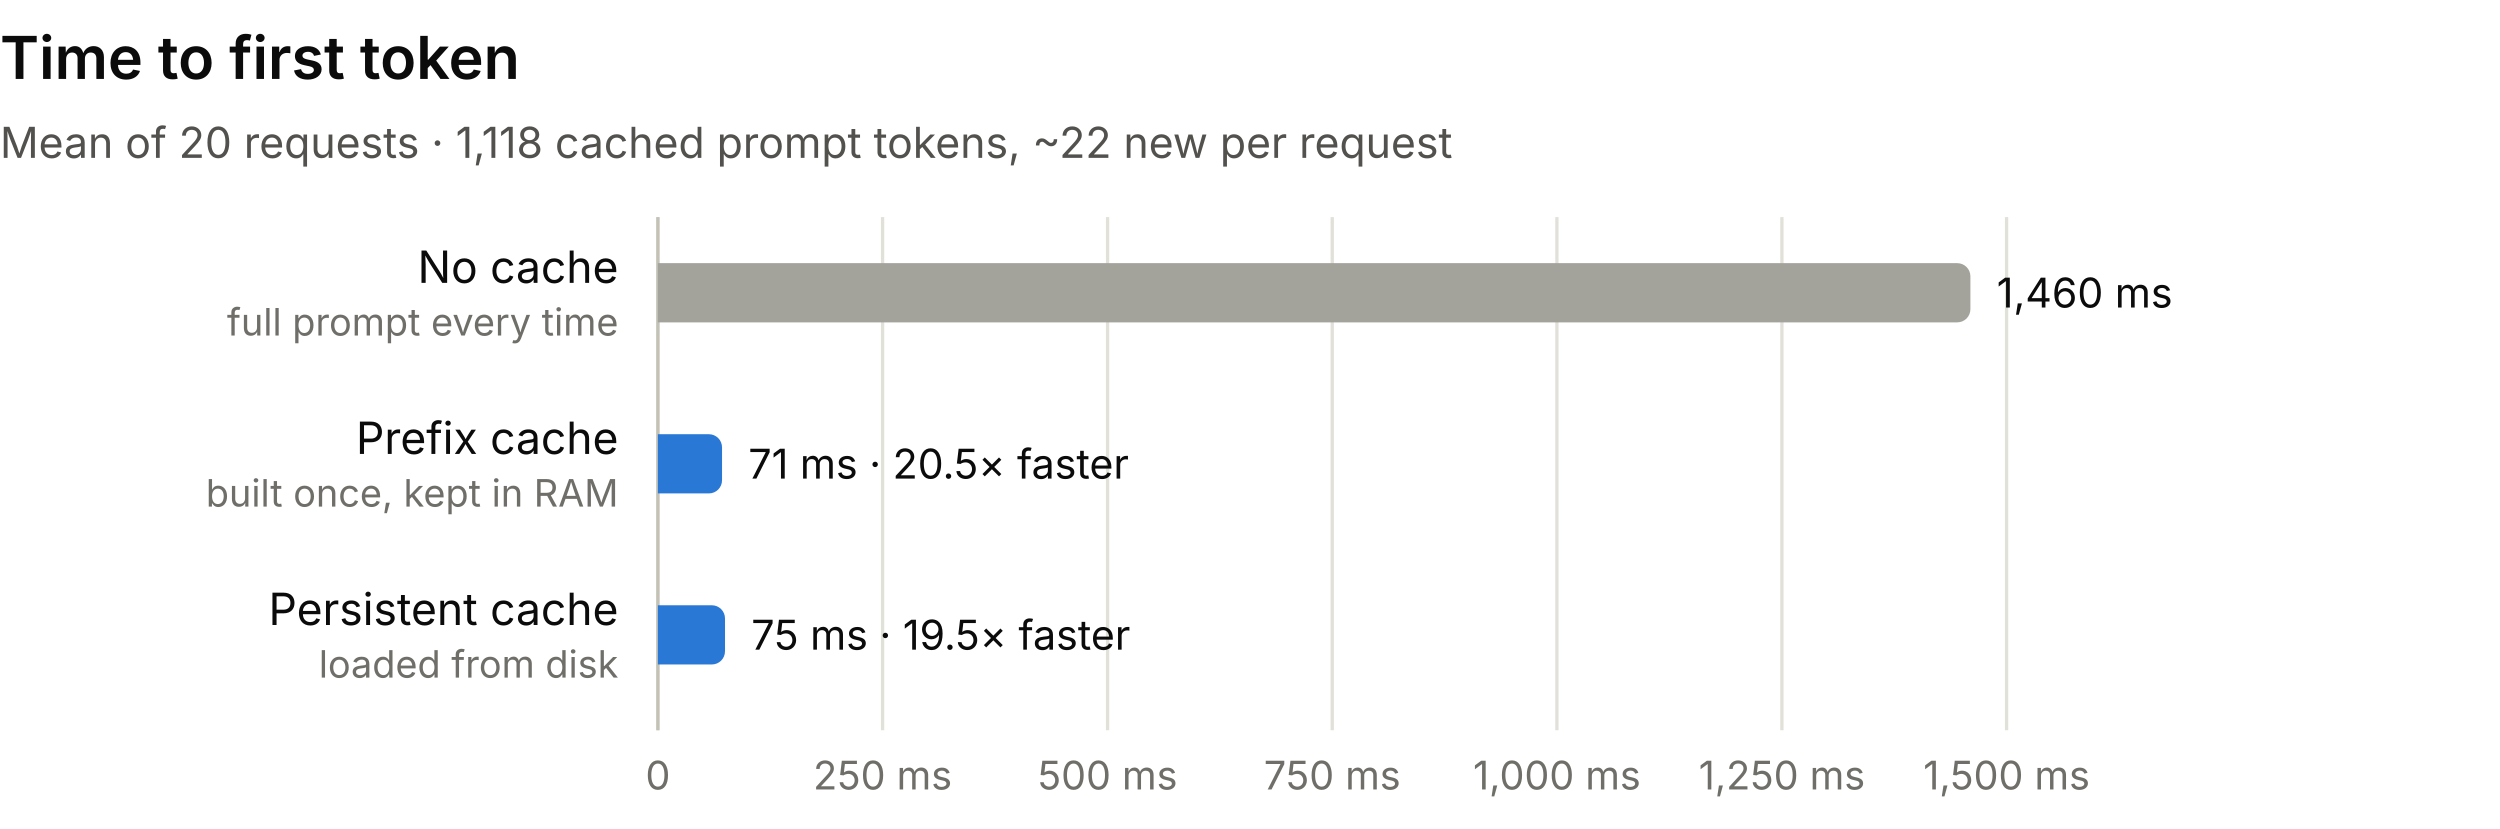
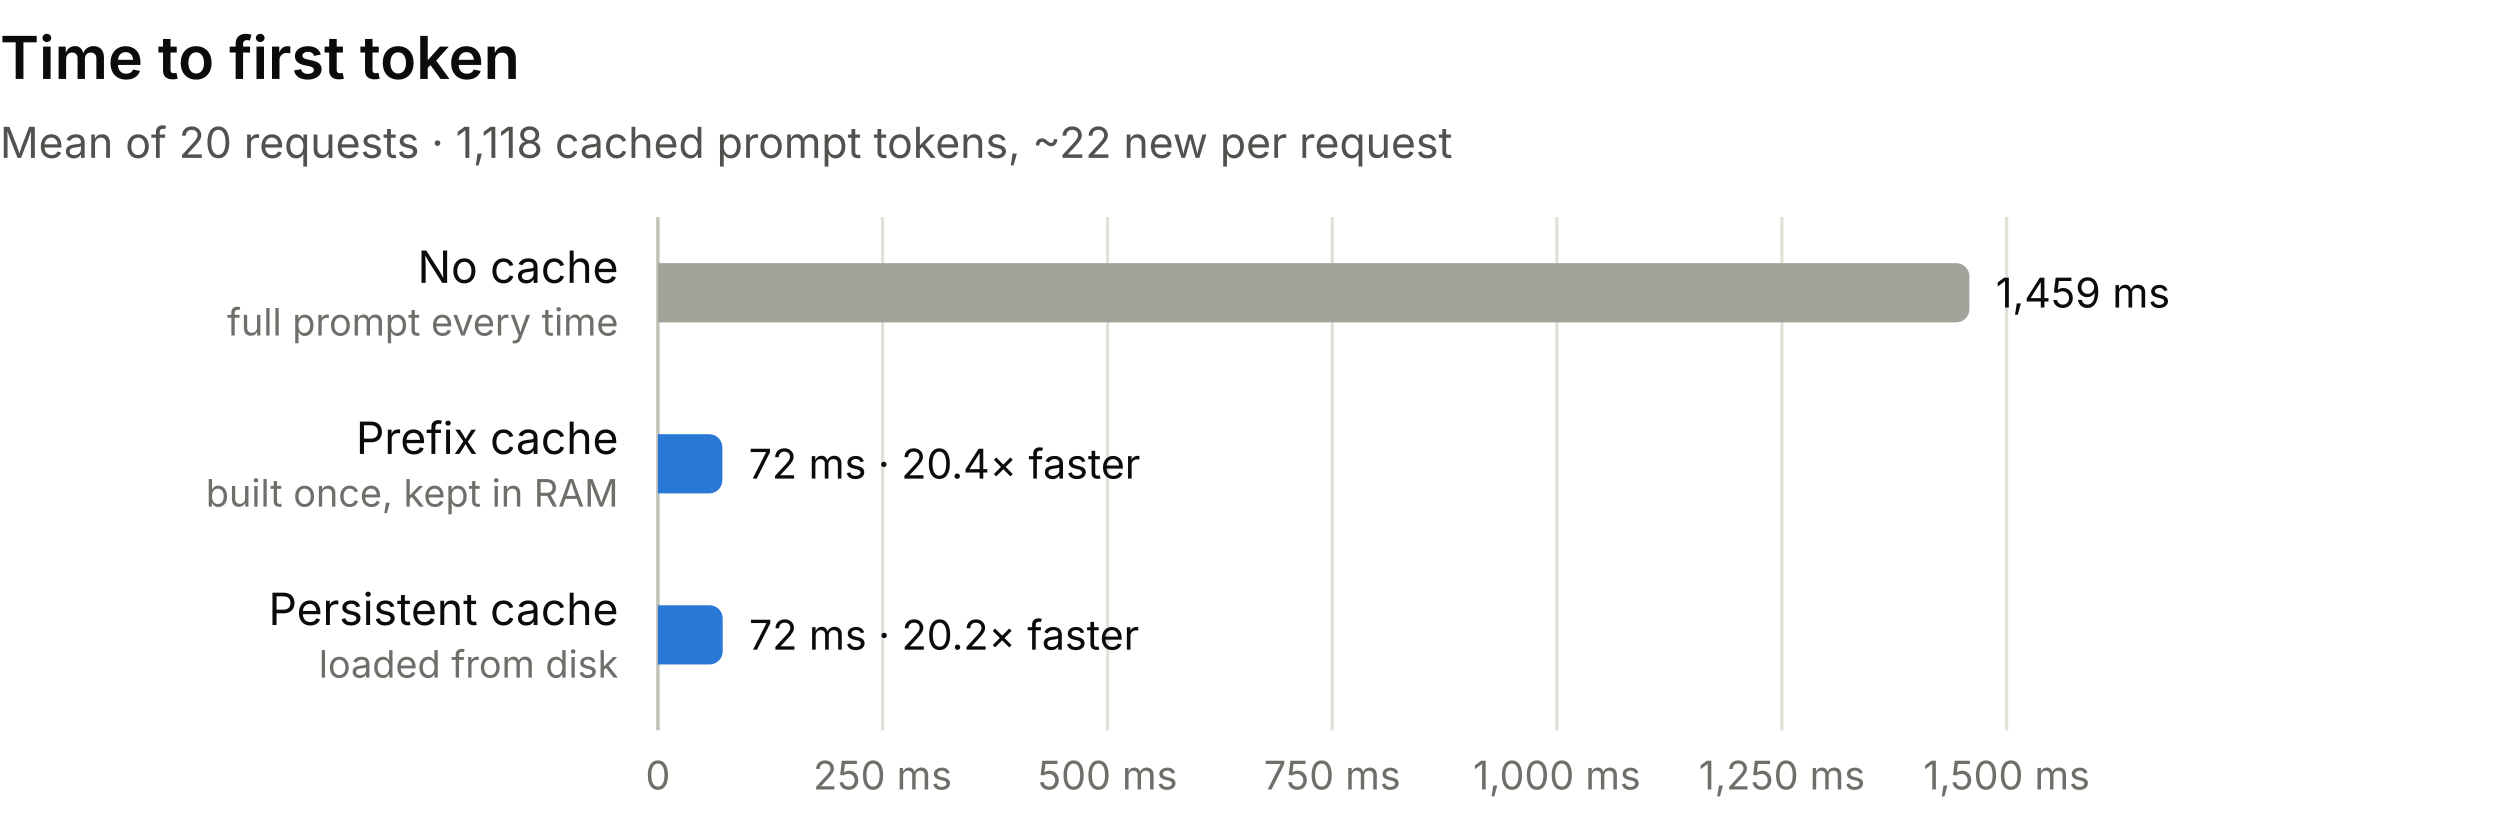
<svg xmlns="http://www.w3.org/2000/svg" width="760" height="252" viewBox="0 0 760 252" role="img" font-family="-apple-system, BlinkMacSystemFont, 'Segoe UI', Inter, Helvetica, Arial, sans-serif">
  <text x="0" y="24" font-size="18" font-weight="600" fill="#0b0b0b">Time to first token</text>
  <text x="0" y="48" font-size="13" fill="#52514e">Mean of 20 requests · 1,118 cached prompt tokens, ~22 new per request</text>
  <line x1="200.0" y1="66" x2="200.0" y2="222" stroke="#e1e0d9" stroke-width="1" />
  <text x="200.0" y="240" font-size="12" fill="#6f6e69" text-anchor="middle" style="font-variant-numeric: tabular-nums">0</text>
  <line x1="268.3" y1="66" x2="268.3" y2="222" stroke="#e1e0d9" stroke-width="1" />
  <text x="268.3" y="240" font-size="12" fill="#6f6e69" text-anchor="middle" style="font-variant-numeric: tabular-nums">250 ms</text>
  <line x1="336.7" y1="66" x2="336.7" y2="222" stroke="#e1e0d9" stroke-width="1" />
  <text x="336.7" y="240" font-size="12" fill="#6f6e69" text-anchor="middle" style="font-variant-numeric: tabular-nums">500 ms</text>
  <line x1="405.0" y1="66" x2="405.0" y2="222" stroke="#e1e0d9" stroke-width="1" />
  <text x="405.0" y="240" font-size="12" fill="#6f6e69" text-anchor="middle" style="font-variant-numeric: tabular-nums">750 ms</text>
  <line x1="473.3" y1="66" x2="473.3" y2="222" stroke="#e1e0d9" stroke-width="1" />
  <text x="473.3" y="240" font-size="12" fill="#6f6e69" text-anchor="middle" style="font-variant-numeric: tabular-nums">1,000 ms</text>
  <line x1="541.7" y1="66" x2="541.7" y2="222" stroke="#e1e0d9" stroke-width="1" />
  <text x="541.7" y="240" font-size="12" fill="#6f6e69" text-anchor="middle" style="font-variant-numeric: tabular-nums">1,250 ms</text>
  <line x1="610.0" y1="66" x2="610.0" y2="222" stroke="#e1e0d9" stroke-width="1" />
  <text x="610.0" y="240" font-size="12" fill="#6f6e69" text-anchor="middle" style="font-variant-numeric: tabular-nums">1,500 ms</text>
  <line x1="200" y1="66" x2="200" y2="222" stroke="#c3c2b7" stroke-width="1" />
  <text x="188" y="86.0" font-size="13.5" fill="#0b0b0b" text-anchor="end">No cache</text>
  <text x="188" y="102.0" font-size="11.5" fill="#6f6e69" text-anchor="end">full prompt every time</text>
-   <path d="M200.0,80.0 H595.0 A4,4 0 0 1 599.0,84.0 V94.0 A4,4 0 0 1 595.0,98.0 H200.0 Z" fill="#a3a29b" />
-   <text x="607.0" y="93.5" font-size="12.5" fill="#0b0b0b" style="font-variant-numeric: tabular-nums">1,460 ms</text>
+   <path d="M200.0,80.0 H594.7 A4,4 0 0 1 598.7,84.0 V94.0 A4,4 0 0 1 594.7,98.0 H200.0 Z" fill="#a3a29b" />
+   <text x="606.7" y="93.5" font-size="12.5" fill="#0b0b0b" style="font-variant-numeric: tabular-nums">1,459 ms</text>
  <text x="188" y="138.0" font-size="13.5" fill="#0b0b0b" text-anchor="end">Prefix cache</text>
  <text x="188" y="154.0" font-size="11.5" fill="#6f6e69" text-anchor="end">built once, kept in RAM</text>
-   <path d="M200.0,132.0 H215.5 A4,4 0 0 1 219.5,136.0 V146.0 A4,4 0 0 1 215.5,150.0 H200.0 Z" fill="#2a78d6" />
-   <text x="227.5" y="145.5" font-size="12.5" fill="#0b0b0b" style="font-variant-numeric: tabular-nums">71 ms  ·  20.5× faster</text>
+   <path d="M200.0,132.0 H215.6 A4,4 0 0 1 219.6,136.0 V146.0 A4,4 0 0 1 215.6,150.0 H200.0 Z" fill="#2a78d6" />
+   <text x="227.6" y="145.5" font-size="12.5" fill="#0b0b0b" style="font-variant-numeric: tabular-nums">72 ms  ·  20.4× faster</text>
  <text x="188" y="190.0" font-size="13.5" fill="#0b0b0b" text-anchor="end">Persistent cache</text>
  <text x="188" y="206.0" font-size="11.5" fill="#6f6e69" text-anchor="end">loaded from disk</text>
-   <path d="M200.0,184.0 H216.4 A4,4 0 0 1 220.4,188.0 V198.0 A4,4 0 0 1 216.4,202.0 H200.0 Z" fill="#2a78d6" />
-   <text x="228.4" y="197.5" font-size="12.5" fill="#0b0b0b" style="font-variant-numeric: tabular-nums">75 ms  ·  19.5× faster</text>
+   <path d="M200.0,184.0 H215.7 A4,4 0 0 1 219.7,188.0 V198.0 A4,4 0 0 1 215.7,202.0 H200.0 Z" fill="#2a78d6" />
+   <text x="227.7" y="197.5" font-size="12.5" fill="#0b0b0b" style="font-variant-numeric: tabular-nums">72 ms  ·  20.2× faster</text>
</svg>
